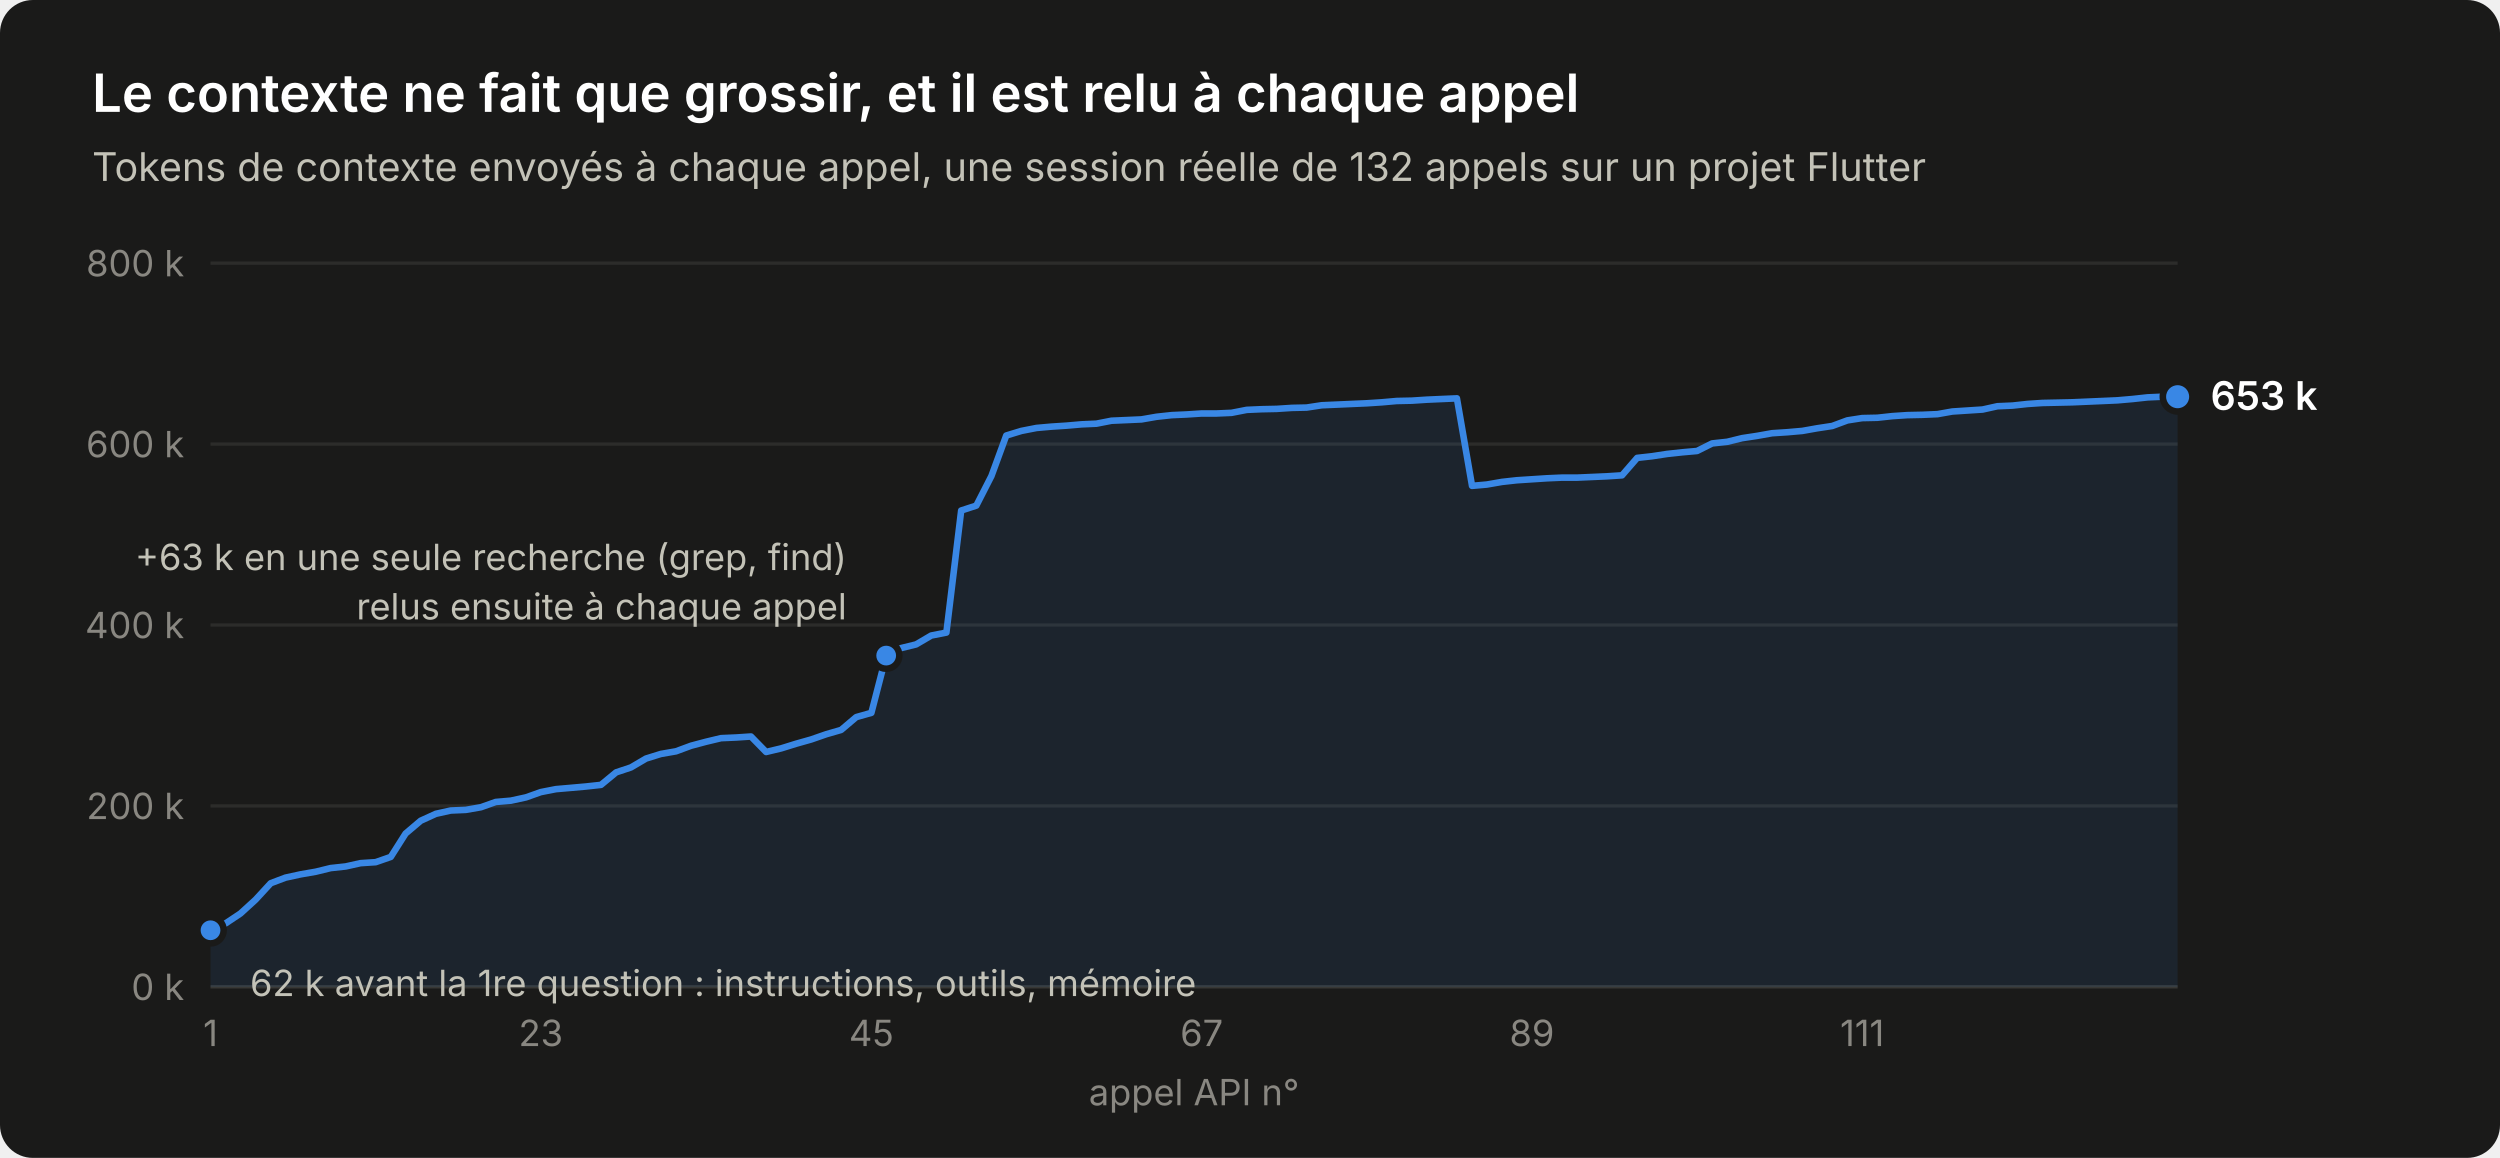
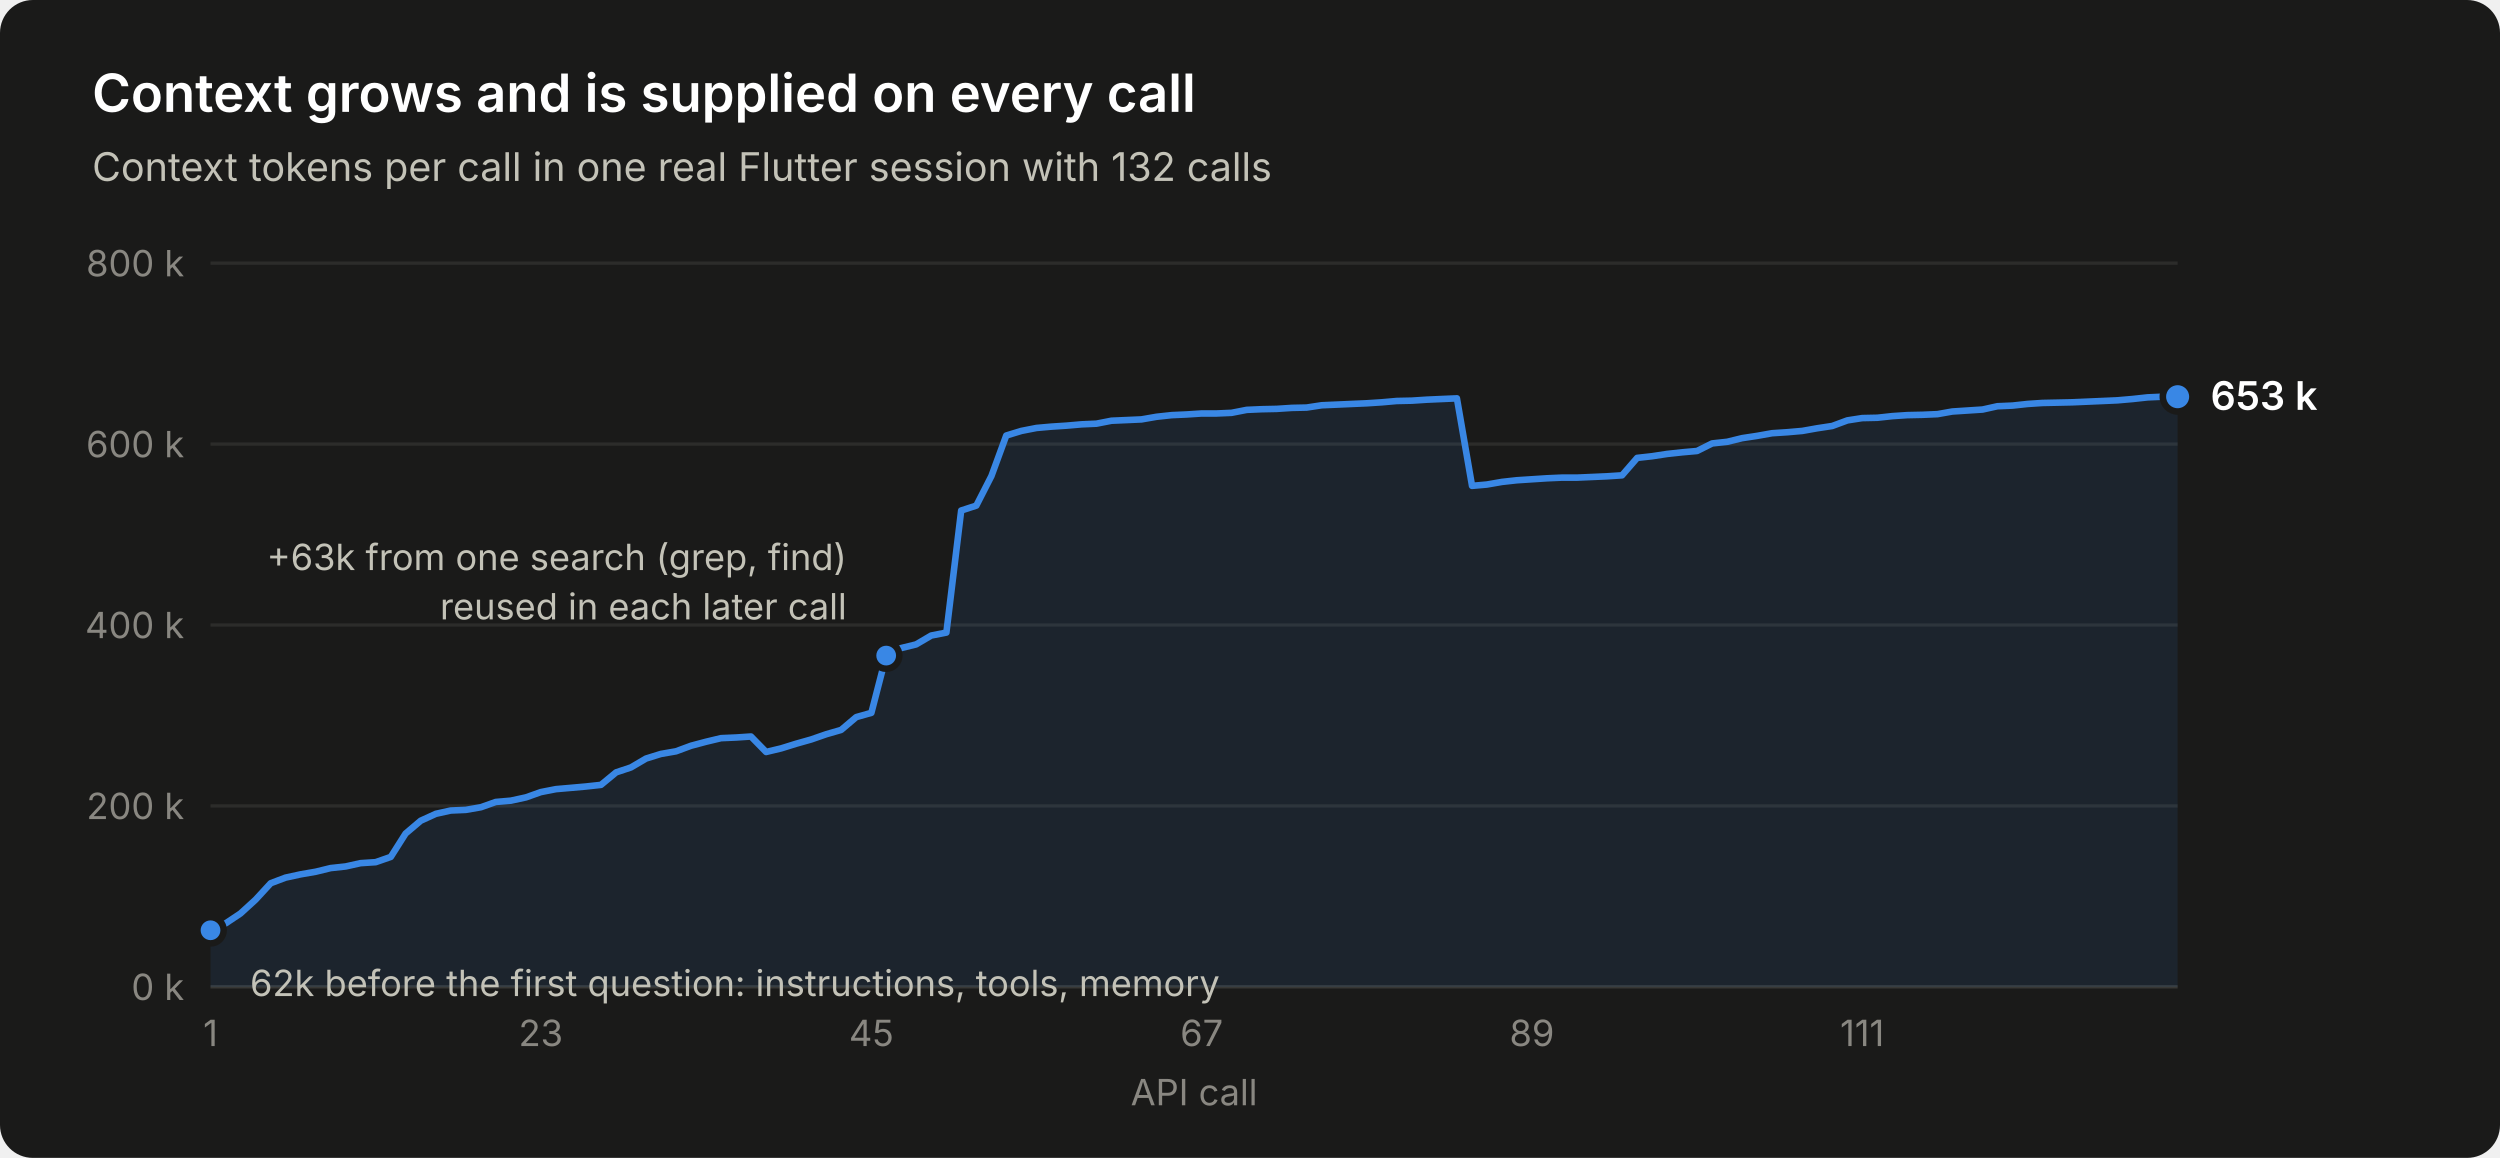
<svg xmlns="http://www.w3.org/2000/svg" width="760" height="352" viewBox="0 0 760 352" font-family="system-ui, -apple-system, &quot;Segoe UI&quot;, sans-serif">
  <rect width="100%" height="100%" rx="10" fill="#1a1a19" />
-   <text x="28.0" y="34.0" fill="#ffffff" font-size="16" font-weight="600" text-anchor="start">Le contexte ne fait que grossir, et il est relu à chaque appel</text>
-   <text x="28.0" y="55.0" fill="#c3c2b7" font-size="12" font-weight="400" text-anchor="start">Tokens de contexte envoyés à chaque appel, une session réelle de 132 appels sur un projet Flutter</text>
+   <text x="28.0" y="34.0" fill="#ffffff" font-size="16" font-weight="600" text-anchor="start">Context grows and is supplied on every call</text>
+   <text x="28.0" y="55.0" fill="#c3c2b7" font-size="12" font-weight="400" text-anchor="start">Context tokens per call in one real Flutter session with 132 calls</text>
  <line x1="64" x2="662" y1="300.0" y2="300.0" stroke="#383835" stroke-width="1" />
  <text x="56.0" y="304.0" fill="#898781" font-size="11" font-weight="400" text-anchor="end">0 k</text>
  <line x1="64" x2="662" y1="245.0" y2="245.0" stroke="#2c2c2a" stroke-width="1" />
  <text x="56.0" y="249.0" fill="#898781" font-size="11" font-weight="400" text-anchor="end">200 k</text>
  <line x1="64" x2="662" y1="190.0" y2="190.0" stroke="#2c2c2a" stroke-width="1" />
  <text x="56.0" y="194.0" fill="#898781" font-size="11" font-weight="400" text-anchor="end">400 k</text>
  <line x1="64" x2="662" y1="135.0" y2="135.0" stroke="#2c2c2a" stroke-width="1" />
  <text x="56.0" y="139.0" fill="#898781" font-size="11" font-weight="400" text-anchor="end">600 k</text>
  <line x1="64" x2="662" y1="80.0" y2="80.0" stroke="#2c2c2a" stroke-width="1" />
  <text x="56.0" y="84.0" fill="#898781" font-size="11" font-weight="400" text-anchor="end">800 k</text>
  <text x="64.0" y="318.0" fill="#898781" font-size="11" font-weight="400" text-anchor="middle">1</text>
  <text x="164.4" y="318.0" fill="#898781" font-size="11" font-weight="400" text-anchor="middle">23</text>
  <text x="264.9" y="318.0" fill="#898781" font-size="11" font-weight="400" text-anchor="middle">45</text>
  <text x="365.3" y="318.0" fill="#898781" font-size="11" font-weight="400" text-anchor="middle">67</text>
  <text x="465.7" y="318.0" fill="#898781" font-size="11" font-weight="400" text-anchor="middle">89</text>
  <text x="566.1" y="318.0" fill="#898781" font-size="11" font-weight="400" text-anchor="middle">111</text>
-   <text x="363.0" y="336.0" fill="#898781" font-size="11" font-weight="400" text-anchor="middle">appel API n°</text>
+   <text x="363.0" y="336.0" fill="#898781" font-size="11" font-weight="400" text-anchor="middle">API call</text>
  <polygon points="64.0,300 64.0,282.8 68.6,280.7 73.1,277.7 77.7,273.5 82.3,268.5 86.8,266.8 91.4,265.8 96.0,265.0 100.5,263.9 105.1,263.4 109.6,262.4 114.2,262.1 118.8,260.5 123.3,253.4 127.9,249.5 132.5,247.4 137.0,246.4 141.6,246.2 146.2,245.4 150.7,243.8 155.3,243.4 159.9,242.4 164.4,240.8 169.0,239.9 173.6,239.5 178.1,239.1 182.7,238.6 187.3,234.8 191.8,233.3 196.4,230.6 200.9,229.2 205.5,228.4 210.1,226.7 214.6,225.5 219.2,224.4 223.8,224.2 228.3,223.9 232.9,228.6 237.5,227.5 242.0,226.1 246.6,224.8 251.2,223.2 255.7,221.9 260.3,218.0 264.9,216.7 269.4,199.3 274.0,197.0 278.5,195.9 283.1,193.2 287.7,192.3 292.2,155.2 296.8,153.7 301.4,144.7 305.9,132.4 310.5,131.0 315.1,130.1 319.6,129.7 324.2,129.4 328.8,129.0 333.3,128.8 337.9,127.9 342.5,127.7 347.0,127.5 351.6,126.7 356.2,126.2 360.7,126.0 365.3,125.7 369.8,125.7 374.4,125.5 379.0,124.6 383.5,124.4 388.1,124.3 392.7,124.0 397.2,123.9 401.8,123.2 406.4,123.0 410.9,122.8 415.5,122.6 420.1,122.3 424.6,121.9 429.2,121.8 433.8,121.5 438.3,121.3 442.9,121.1 447.5,147.7 452.0,147.3 456.6,146.5 461.1,146.0 465.7,145.7 470.3,145.4 474.8,145.2 479.4,145.2 484.0,145.0 488.5,144.8 493.1,144.5 497.7,139.2 502.2,138.7 506.8,138.0 511.4,137.5 515.9,137.1 520.5,134.8 525.1,134.3 529.6,133.2 534.2,132.5 538.7,131.7 543.3,131.4 547.9,131.0 552.4,130.2 557.0,129.5 561.6,127.8 566.1,127.1 570.7,127.0 575.3,126.5 579.8,126.2 584.4,126.1 589.0,125.9 593.5,125.1 598.1,124.8 602.7,124.5 607.2,123.5 611.8,123.3 616.4,122.8 620.9,122.5 625.5,122.4 630.0,122.3 634.6,122.1 639.2,121.9 643.7,121.7 648.3,121.3 652.9,120.8 657.4,120.6 662.0,120.6 662.0,300" fill="#3987e5" fill-opacity="0.1" />
  <polyline points="64.0,282.8 68.6,280.7 73.1,277.7 77.7,273.5 82.3,268.5 86.8,266.8 91.4,265.8 96.0,265.0 100.5,263.9 105.1,263.4 109.6,262.4 114.2,262.1 118.8,260.5 123.3,253.4 127.9,249.5 132.5,247.4 137.0,246.4 141.6,246.2 146.2,245.4 150.7,243.8 155.3,243.4 159.9,242.4 164.4,240.8 169.0,239.9 173.6,239.5 178.1,239.1 182.7,238.6 187.3,234.8 191.8,233.3 196.4,230.6 200.9,229.2 205.5,228.4 210.1,226.7 214.6,225.5 219.2,224.4 223.8,224.2 228.3,223.9 232.9,228.6 237.5,227.5 242.0,226.1 246.6,224.8 251.2,223.2 255.7,221.9 260.3,218.0 264.9,216.7 269.4,199.3 274.0,197.0 278.5,195.9 283.1,193.2 287.7,192.3 292.2,155.2 296.8,153.7 301.4,144.7 305.9,132.4 310.5,131.0 315.1,130.1 319.6,129.7 324.2,129.4 328.8,129.0 333.3,128.8 337.9,127.9 342.5,127.7 347.0,127.5 351.6,126.7 356.2,126.2 360.7,126.0 365.3,125.7 369.8,125.7 374.4,125.5 379.0,124.6 383.5,124.4 388.1,124.3 392.7,124.0 397.2,123.9 401.8,123.2 406.4,123.0 410.9,122.8 415.5,122.6 420.1,122.3 424.6,121.9 429.2,121.8 433.8,121.5 438.3,121.3 442.9,121.1 447.5,147.7 452.0,147.3 456.6,146.5 461.1,146.0 465.7,145.7 470.3,145.4 474.8,145.2 479.4,145.2 484.0,145.0 488.5,144.8 493.1,144.5 497.7,139.2 502.2,138.7 506.8,138.0 511.4,137.5 515.9,137.1 520.5,134.8 525.1,134.3 529.6,133.2 534.2,132.5 538.7,131.7 543.3,131.4 547.9,131.0 552.4,130.2 557.0,129.5 561.6,127.8 566.1,127.1 570.7,127.0 575.3,126.5 579.8,126.2 584.4,126.1 589.0,125.9 593.5,125.1 598.1,124.8 602.7,124.5 607.2,123.5 611.8,123.3 616.4,122.8 620.9,122.5 625.5,122.4 630.0,122.3 634.6,122.1 639.2,121.9 643.7,121.7 648.3,121.3 652.9,120.8 657.4,120.6 662.0,120.6" fill="none" stroke="#3987e5" stroke-width="2" stroke-linejoin="round" stroke-linecap="round" />
  <circle cx="662.0" cy="120.6" r="4.5" fill="#3987e5" stroke="#1a1a19" stroke-width="2" />
  <text x="672.0" y="124.6" fill="#ffffff" font-size="12" font-weight="600" text-anchor="start">653 k</text>
  <circle cx="64.0" cy="282.8" r="4" fill="#3987e5" stroke="#1a1a19" stroke-width="2" />
-   <text x="76.0" y="302.8" fill="#c3c2b7" font-size="11" font-weight="400" text-anchor="start">62 k avant la 1re question : instructions, outils, mémoire</text>
+   <text x="76.0" y="302.8" fill="#c3c2b7" font-size="11" font-weight="400" text-anchor="start">62k before the first question: instructions, tools, memory</text>
  <circle cx="269.4" cy="199.3" r="4" fill="#3987e5" stroke="#1a1a19" stroke-width="2" />
-   <text x="257.4" y="173.3" fill="#c3c2b7" font-size="11" font-weight="400" text-anchor="end">+63 k en une seule recherche (grep, find)</text>
-   <text x="257.4" y="188.3" fill="#c3c2b7" font-size="11" font-weight="400" text-anchor="end">relus ensuite à chaque appel</text>
+   <text x="257.4" y="173.3" fill="#c3c2b7" font-size="11" font-weight="400" text-anchor="end">+63k from one search (grep, find)</text>
+   <text x="257.4" y="188.3" fill="#c3c2b7" font-size="11" font-weight="400" text-anchor="end">reused in each later call</text>
</svg>
